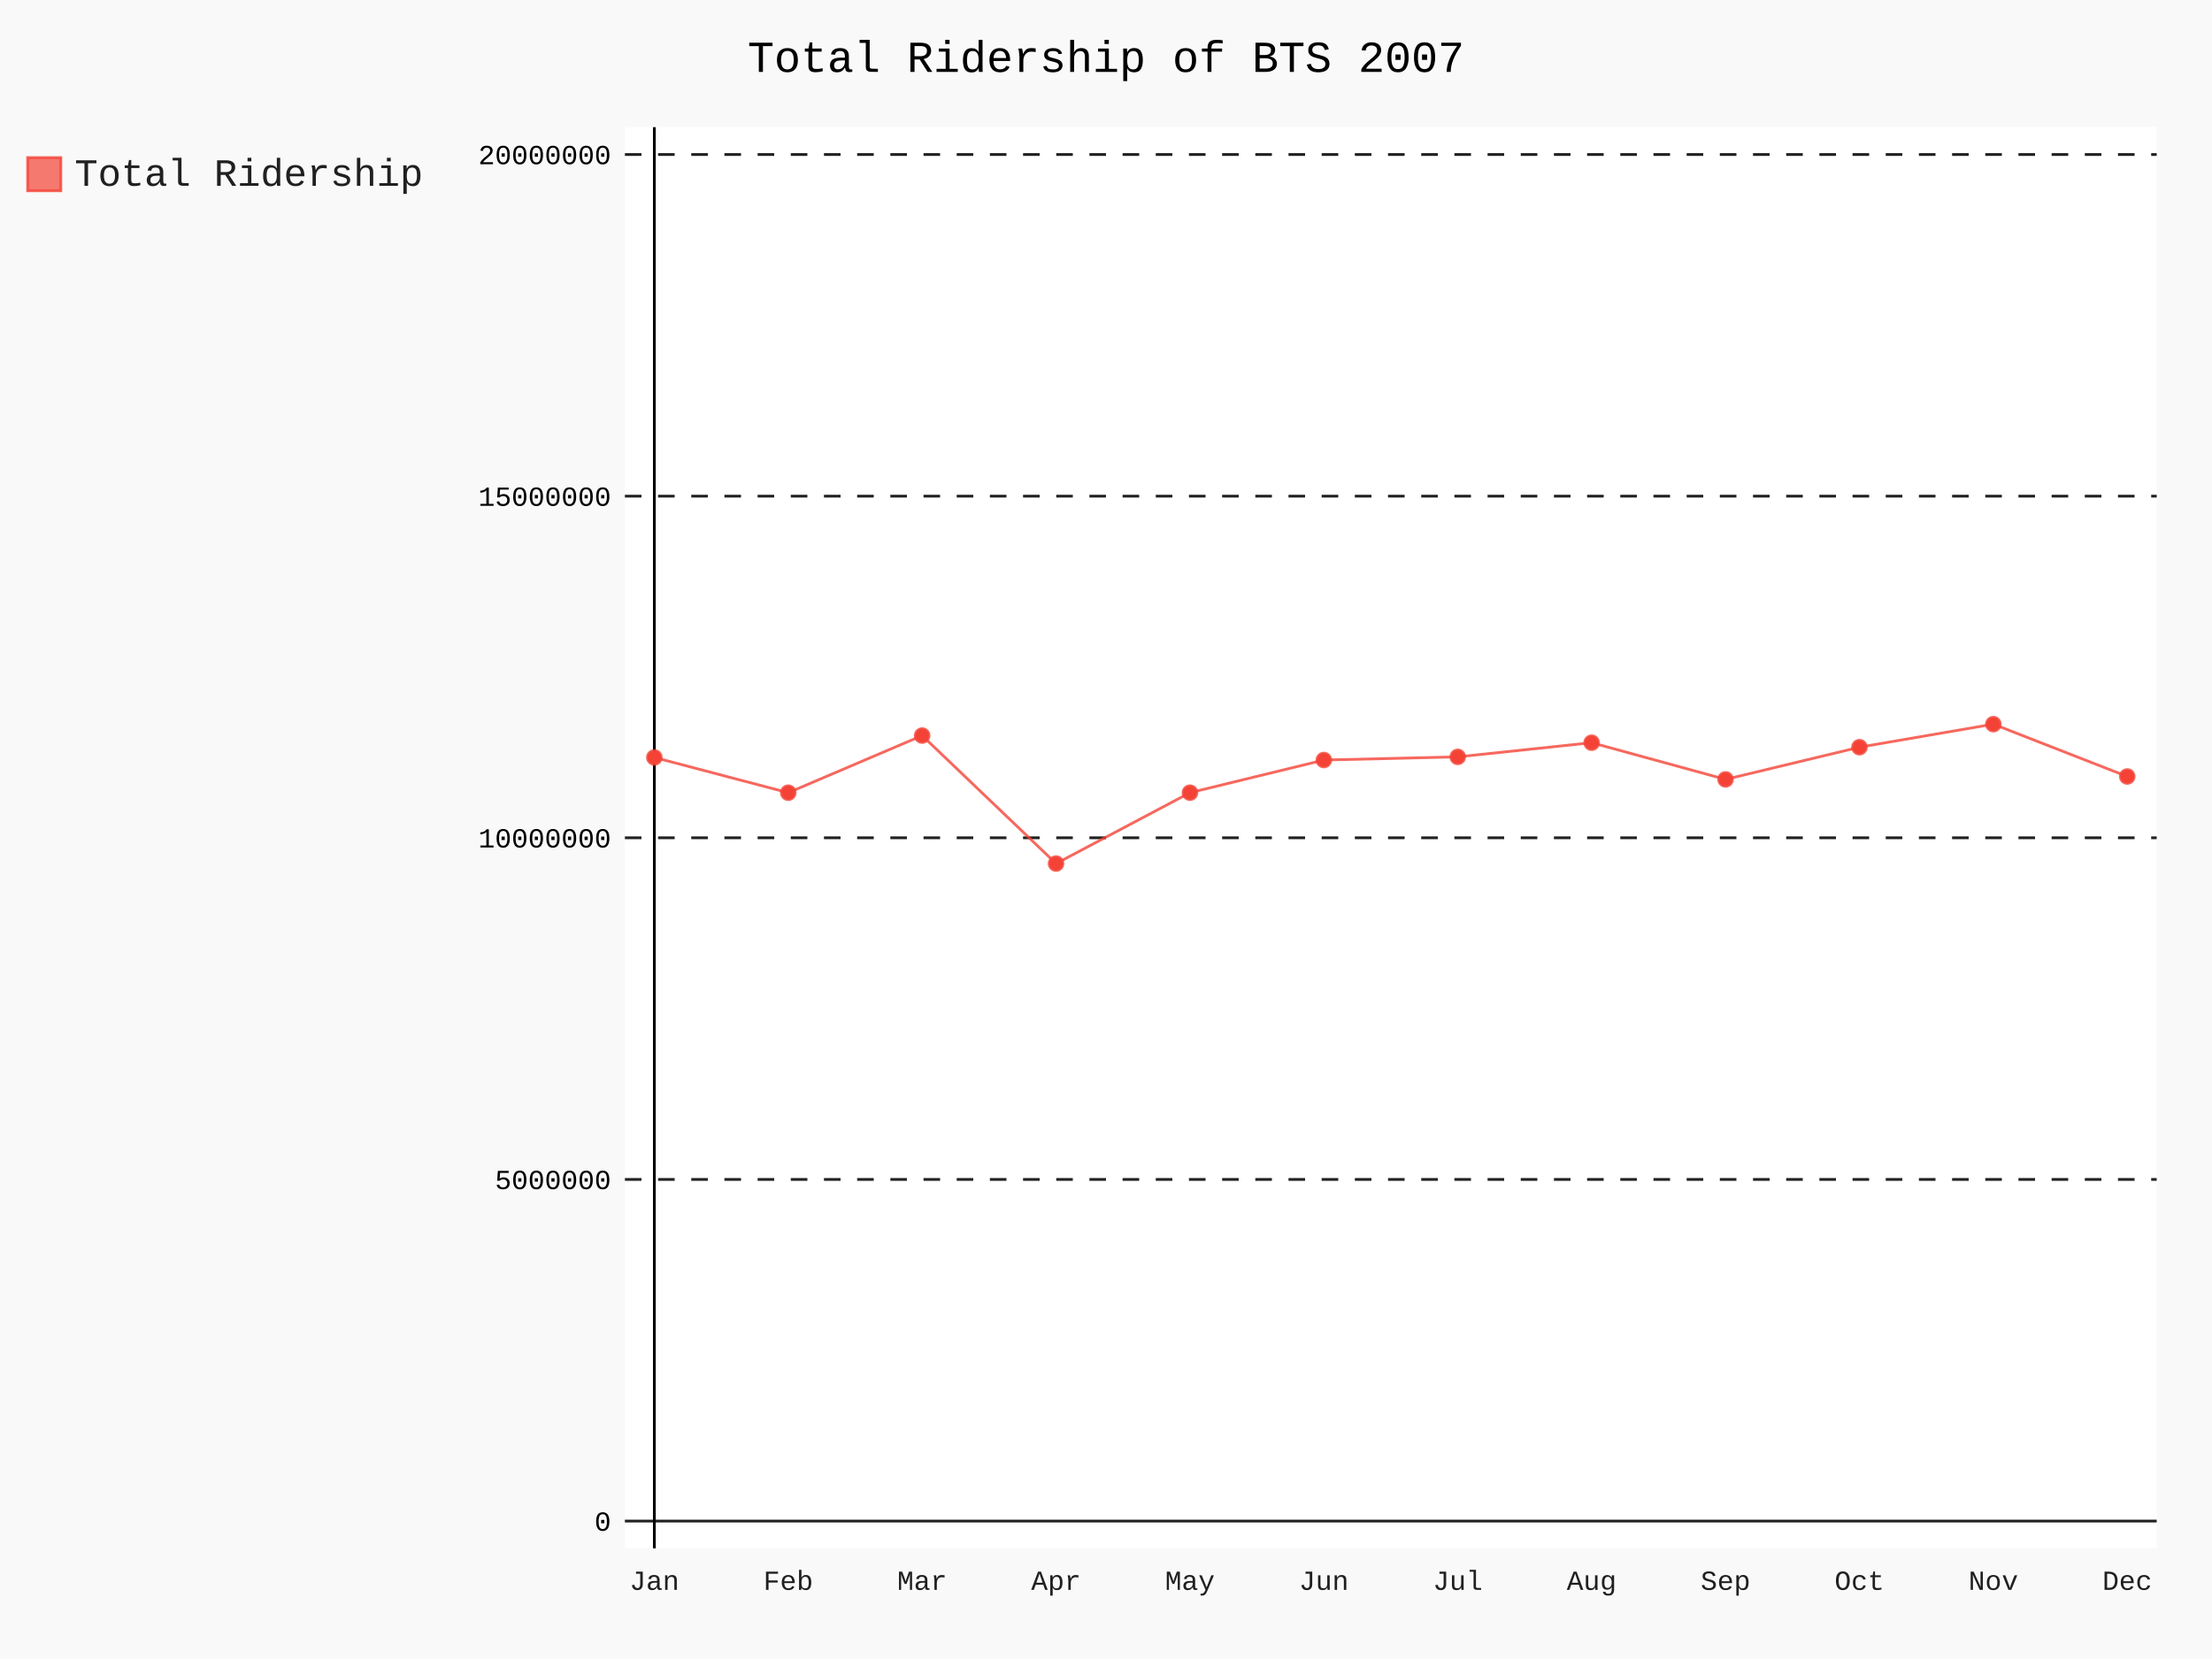
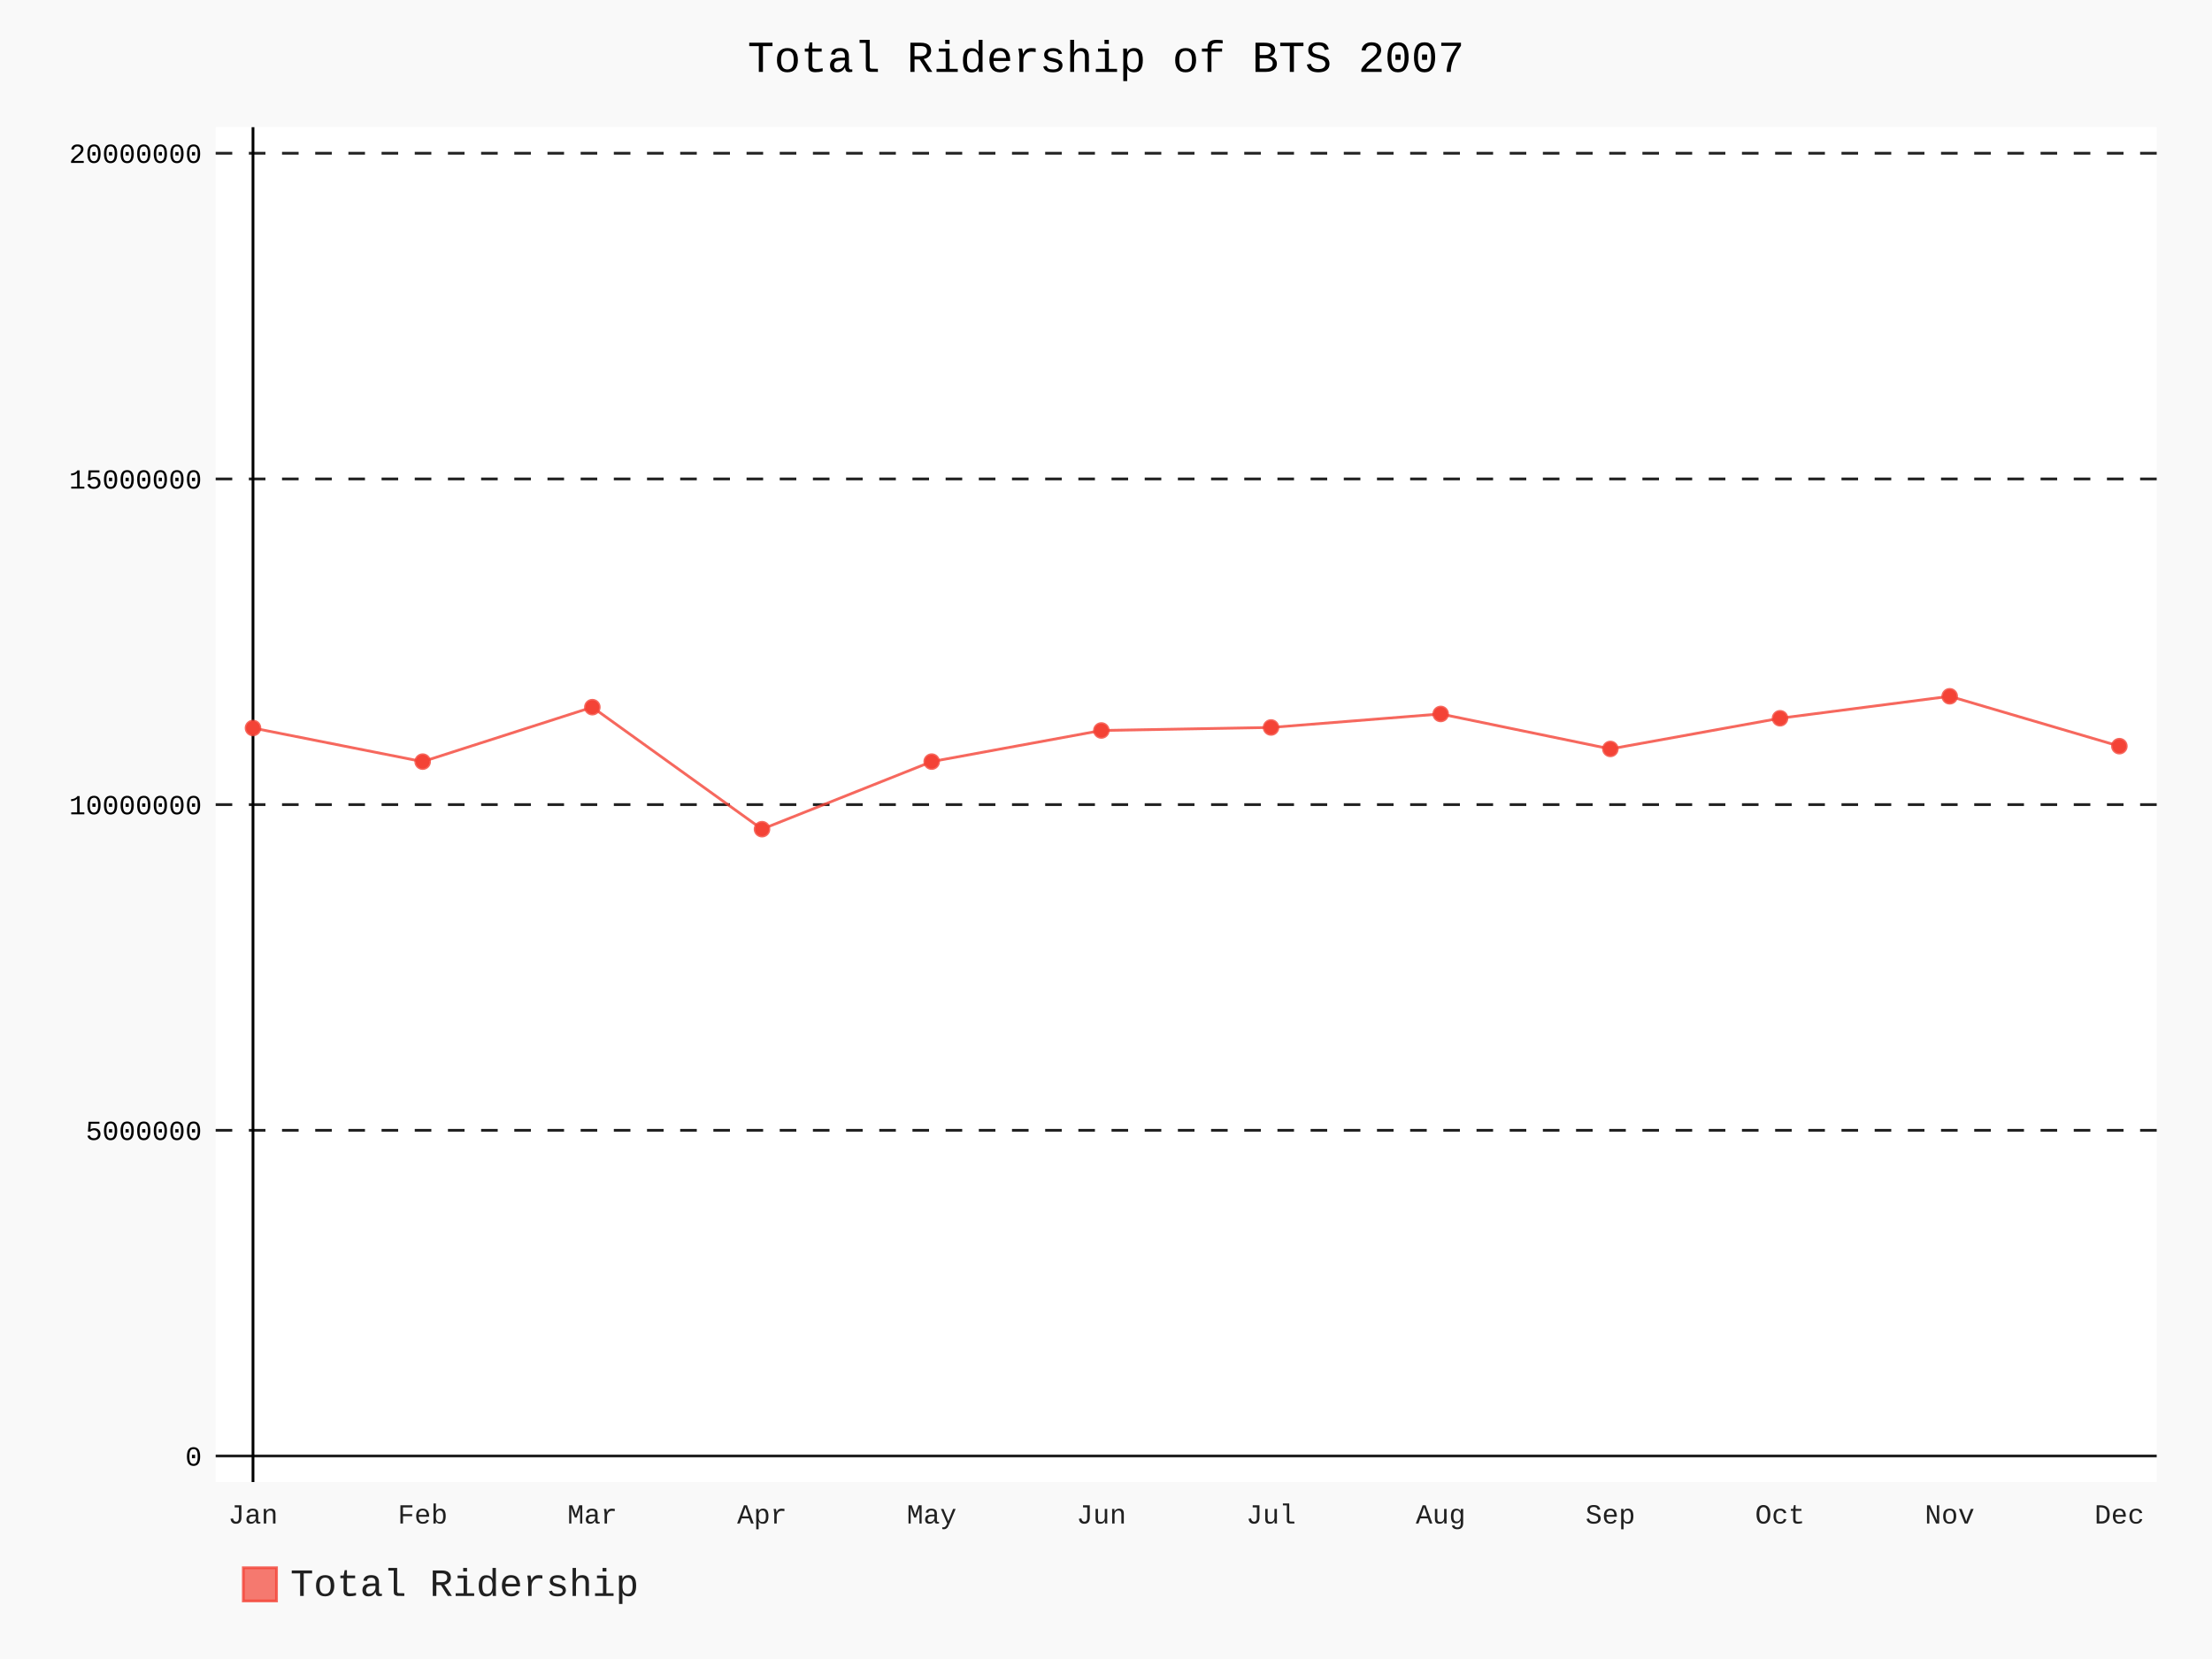
- <svg xmlns="http://www.w3.org/2000/svg" class="pygal-chart" id="chart-66b3ac5f-9f5a-4c77-8daf-e389e09608ec" viewBox="0 0 800 600">
+ <svg xmlns="http://www.w3.org/2000/svg" class="pygal-chart" id="chart-48bf9280-859a-4b88-b7b2-96f8d39198c8" viewBox="0 0 800 600">
  <defs>
-     <style type="text/css">#chart-66b3ac5f-9f5a-4c77-8daf-e389e09608ec{-webkit-user-select:none;-webkit-font-smoothing:antialiased;font-family:Consolas,"Liberation Mono",Menlo,Courier,monospace}#chart-66b3ac5f-9f5a-4c77-8daf-e389e09608ec .title{font-family:Consolas,"Liberation Mono",Menlo,Courier,monospace;font-size:16px}#chart-66b3ac5f-9f5a-4c77-8daf-e389e09608ec .legends .legend text{font-family:Consolas,"Liberation Mono",Menlo,Courier,monospace;font-size:14px}#chart-66b3ac5f-9f5a-4c77-8daf-e389e09608ec .axis text{font-family:Consolas,"Liberation Mono",Menlo,Courier,monospace;font-size:10px}#chart-66b3ac5f-9f5a-4c77-8daf-e389e09608ec .axis text.major{font-family:Consolas,"Liberation Mono",Menlo,Courier,monospace;font-size:10px}#chart-66b3ac5f-9f5a-4c77-8daf-e389e09608ec .text-overlay text.value{font-family:Consolas,"Liberation Mono",Menlo,Courier,monospace;font-size:16px}#chart-66b3ac5f-9f5a-4c77-8daf-e389e09608ec .text-overlay text.label{font-family:Consolas,"Liberation Mono",Menlo,Courier,monospace;font-size:10px}#chart-66b3ac5f-9f5a-4c77-8daf-e389e09608ec .tooltip{font-family:Consolas,"Liberation Mono",Menlo,Courier,monospace;font-size:14px}#chart-66b3ac5f-9f5a-4c77-8daf-e389e09608ec text.no_data{font-family:Consolas,"Liberation Mono",Menlo,Courier,monospace;font-size:64px}
- #chart-66b3ac5f-9f5a-4c77-8daf-e389e09608ec{background-color:rgba(249,249,249,1)}#chart-66b3ac5f-9f5a-4c77-8daf-e389e09608ec path,#chart-66b3ac5f-9f5a-4c77-8daf-e389e09608ec line,#chart-66b3ac5f-9f5a-4c77-8daf-e389e09608ec rect,#chart-66b3ac5f-9f5a-4c77-8daf-e389e09608ec circle{-webkit-transition:150ms;-moz-transition:150ms;transition:150ms}#chart-66b3ac5f-9f5a-4c77-8daf-e389e09608ec .graph &gt; .background{fill:rgba(249,249,249,1)}#chart-66b3ac5f-9f5a-4c77-8daf-e389e09608ec .plot &gt; .background{fill:rgba(255,255,255,1)}#chart-66b3ac5f-9f5a-4c77-8daf-e389e09608ec .graph{fill:rgba(0,0,0,.87)}#chart-66b3ac5f-9f5a-4c77-8daf-e389e09608ec text.no_data{fill:rgba(0,0,0,1)}#chart-66b3ac5f-9f5a-4c77-8daf-e389e09608ec .title{fill:rgba(0,0,0,1)}#chart-66b3ac5f-9f5a-4c77-8daf-e389e09608ec .legends .legend text{fill:rgba(0,0,0,.87)}#chart-66b3ac5f-9f5a-4c77-8daf-e389e09608ec .legends .legend:hover text{fill:rgba(0,0,0,1)}#chart-66b3ac5f-9f5a-4c77-8daf-e389e09608ec .axis .line{stroke:rgba(0,0,0,1)}#chart-66b3ac5f-9f5a-4c77-8daf-e389e09608ec .axis .guide.line{stroke:rgba(0,0,0,.54)}#chart-66b3ac5f-9f5a-4c77-8daf-e389e09608ec .axis .major.line{stroke:rgba(0,0,0,.87)}#chart-66b3ac5f-9f5a-4c77-8daf-e389e09608ec .axis text.major{fill:rgba(0,0,0,1)}#chart-66b3ac5f-9f5a-4c77-8daf-e389e09608ec .axis.y .guides:hover .guide.line,#chart-66b3ac5f-9f5a-4c77-8daf-e389e09608ec .line-graph .axis.x .guides:hover .guide.line,#chart-66b3ac5f-9f5a-4c77-8daf-e389e09608ec .stackedline-graph .axis.x .guides:hover .guide.line,#chart-66b3ac5f-9f5a-4c77-8daf-e389e09608ec .xy-graph .axis.x .guides:hover .guide.line{stroke:rgba(0,0,0,1)}#chart-66b3ac5f-9f5a-4c77-8daf-e389e09608ec .axis .guides:hover text{fill:rgba(0,0,0,1)}#chart-66b3ac5f-9f5a-4c77-8daf-e389e09608ec .reactive{fill-opacity:.7;stroke-opacity:.8}#chart-66b3ac5f-9f5a-4c77-8daf-e389e09608ec .ci{stroke:rgba(0,0,0,.87)}#chart-66b3ac5f-9f5a-4c77-8daf-e389e09608ec .reactive.active,#chart-66b3ac5f-9f5a-4c77-8daf-e389e09608ec .active .reactive{fill-opacity:.8;stroke-opacity:.9;stroke-width:4}#chart-66b3ac5f-9f5a-4c77-8daf-e389e09608ec .ci .reactive.active{stroke-width:1.5}#chart-66b3ac5f-9f5a-4c77-8daf-e389e09608ec .series text{fill:rgba(0,0,0,1)}#chart-66b3ac5f-9f5a-4c77-8daf-e389e09608ec .tooltip rect{fill:rgba(255,255,255,1);stroke:rgba(0,0,0,1);-webkit-transition:opacity 150ms;-moz-transition:opacity 150ms;transition:opacity 150ms}#chart-66b3ac5f-9f5a-4c77-8daf-e389e09608ec .tooltip .label{fill:rgba(0,0,0,.87)}#chart-66b3ac5f-9f5a-4c77-8daf-e389e09608ec .tooltip .label{fill:rgba(0,0,0,.87)}#chart-66b3ac5f-9f5a-4c77-8daf-e389e09608ec .tooltip .legend{font-size:.8em;fill:rgba(0,0,0,.54)}#chart-66b3ac5f-9f5a-4c77-8daf-e389e09608ec .tooltip .x_label{font-size:.6em;fill:rgba(0,0,0,1)}#chart-66b3ac5f-9f5a-4c77-8daf-e389e09608ec .tooltip .xlink{font-size:.5em;text-decoration:underline}#chart-66b3ac5f-9f5a-4c77-8daf-e389e09608ec .tooltip .value{font-size:1.5em}#chart-66b3ac5f-9f5a-4c77-8daf-e389e09608ec .bound{font-size:.5em}#chart-66b3ac5f-9f5a-4c77-8daf-e389e09608ec .max-value{font-size:.75em;fill:rgba(0,0,0,.54)}#chart-66b3ac5f-9f5a-4c77-8daf-e389e09608ec .map-element{fill:rgba(255,255,255,1);stroke:rgba(0,0,0,.54) !important}#chart-66b3ac5f-9f5a-4c77-8daf-e389e09608ec .map-element .reactive{fill-opacity:inherit;stroke-opacity:inherit}#chart-66b3ac5f-9f5a-4c77-8daf-e389e09608ec .color-0,#chart-66b3ac5f-9f5a-4c77-8daf-e389e09608ec .color-0 a:visited{stroke:#F44336;fill:#F44336}#chart-66b3ac5f-9f5a-4c77-8daf-e389e09608ec .text-overlay .color-0 text{fill:black}
- #chart-66b3ac5f-9f5a-4c77-8daf-e389e09608ec text.no_data{text-anchor:middle}#chart-66b3ac5f-9f5a-4c77-8daf-e389e09608ec .guide.line{fill:none}#chart-66b3ac5f-9f5a-4c77-8daf-e389e09608ec .centered{text-anchor:middle}#chart-66b3ac5f-9f5a-4c77-8daf-e389e09608ec .title{text-anchor:middle}#chart-66b3ac5f-9f5a-4c77-8daf-e389e09608ec .legends .legend text{fill-opacity:1}#chart-66b3ac5f-9f5a-4c77-8daf-e389e09608ec .axis.x text{text-anchor:middle}#chart-66b3ac5f-9f5a-4c77-8daf-e389e09608ec .axis.x:not(.web) text[transform]{text-anchor:start}#chart-66b3ac5f-9f5a-4c77-8daf-e389e09608ec .axis.x:not(.web) text[transform].backwards{text-anchor:end}#chart-66b3ac5f-9f5a-4c77-8daf-e389e09608ec .axis.y text{text-anchor:end}#chart-66b3ac5f-9f5a-4c77-8daf-e389e09608ec .axis.y text[transform].backwards{text-anchor:start}#chart-66b3ac5f-9f5a-4c77-8daf-e389e09608ec .axis.y2 text{text-anchor:start}#chart-66b3ac5f-9f5a-4c77-8daf-e389e09608ec .axis.y2 text[transform].backwards{text-anchor:end}#chart-66b3ac5f-9f5a-4c77-8daf-e389e09608ec .axis .guide.line{stroke-dasharray:4,4}#chart-66b3ac5f-9f5a-4c77-8daf-e389e09608ec .axis .major.guide.line{stroke-dasharray:6,6}#chart-66b3ac5f-9f5a-4c77-8daf-e389e09608ec .horizontal .axis.y .guide.line,#chart-66b3ac5f-9f5a-4c77-8daf-e389e09608ec .horizontal .axis.y2 .guide.line,#chart-66b3ac5f-9f5a-4c77-8daf-e389e09608ec .vertical .axis.x .guide.line{opacity:0}#chart-66b3ac5f-9f5a-4c77-8daf-e389e09608ec .horizontal .axis.always_show .guide.line,#chart-66b3ac5f-9f5a-4c77-8daf-e389e09608ec .vertical .axis.always_show .guide.line{opacity:1 !important}#chart-66b3ac5f-9f5a-4c77-8daf-e389e09608ec .axis.y .guides:hover .guide.line,#chart-66b3ac5f-9f5a-4c77-8daf-e389e09608ec .axis.y2 .guides:hover .guide.line,#chart-66b3ac5f-9f5a-4c77-8daf-e389e09608ec .axis.x .guides:hover .guide.line{opacity:1}#chart-66b3ac5f-9f5a-4c77-8daf-e389e09608ec .axis .guides:hover text{opacity:1}#chart-66b3ac5f-9f5a-4c77-8daf-e389e09608ec .nofill{fill:none}#chart-66b3ac5f-9f5a-4c77-8daf-e389e09608ec .subtle-fill{fill-opacity:.2}#chart-66b3ac5f-9f5a-4c77-8daf-e389e09608ec .dot{stroke-width:1px;fill-opacity:1}#chart-66b3ac5f-9f5a-4c77-8daf-e389e09608ec .dot.active{stroke-width:5px}#chart-66b3ac5f-9f5a-4c77-8daf-e389e09608ec .dot.negative{fill:transparent}#chart-66b3ac5f-9f5a-4c77-8daf-e389e09608ec text,#chart-66b3ac5f-9f5a-4c77-8daf-e389e09608ec tspan{stroke:none !important}#chart-66b3ac5f-9f5a-4c77-8daf-e389e09608ec .series text.active{opacity:1}#chart-66b3ac5f-9f5a-4c77-8daf-e389e09608ec .tooltip rect{fill-opacity:.95;stroke-width:.5}#chart-66b3ac5f-9f5a-4c77-8daf-e389e09608ec .tooltip text{fill-opacity:1}#chart-66b3ac5f-9f5a-4c77-8daf-e389e09608ec .showable{visibility:hidden}#chart-66b3ac5f-9f5a-4c77-8daf-e389e09608ec .showable.shown{visibility:visible}#chart-66b3ac5f-9f5a-4c77-8daf-e389e09608ec .gauge-background{fill:rgba(229,229,229,1);stroke:none}#chart-66b3ac5f-9f5a-4c77-8daf-e389e09608ec .bg-lines{stroke:rgba(249,249,249,1);stroke-width:2px}</style>
+     <style type="text/css">#chart-48bf9280-859a-4b88-b7b2-96f8d39198c8{-webkit-user-select:none;-webkit-font-smoothing:antialiased;font-family:Consolas,"Liberation Mono",Menlo,Courier,monospace}#chart-48bf9280-859a-4b88-b7b2-96f8d39198c8 .title{font-family:Consolas,"Liberation Mono",Menlo,Courier,monospace;font-size:16px}#chart-48bf9280-859a-4b88-b7b2-96f8d39198c8 .legends .legend text{font-family:Consolas,"Liberation Mono",Menlo,Courier,monospace;font-size:14px}#chart-48bf9280-859a-4b88-b7b2-96f8d39198c8 .axis text{font-family:Consolas,"Liberation Mono",Menlo,Courier,monospace;font-size:10px}#chart-48bf9280-859a-4b88-b7b2-96f8d39198c8 .axis text.major{font-family:Consolas,"Liberation Mono",Menlo,Courier,monospace;font-size:10px}#chart-48bf9280-859a-4b88-b7b2-96f8d39198c8 .text-overlay text.value{font-family:Consolas,"Liberation Mono",Menlo,Courier,monospace;font-size:16px}#chart-48bf9280-859a-4b88-b7b2-96f8d39198c8 .text-overlay text.label{font-family:Consolas,"Liberation Mono",Menlo,Courier,monospace;font-size:10px}#chart-48bf9280-859a-4b88-b7b2-96f8d39198c8 .tooltip{font-family:Consolas,"Liberation Mono",Menlo,Courier,monospace;font-size:14px}#chart-48bf9280-859a-4b88-b7b2-96f8d39198c8 text.no_data{font-family:Consolas,"Liberation Mono",Menlo,Courier,monospace;font-size:64px}
+ #chart-48bf9280-859a-4b88-b7b2-96f8d39198c8{background-color:rgba(249,249,249,1)}#chart-48bf9280-859a-4b88-b7b2-96f8d39198c8 path,#chart-48bf9280-859a-4b88-b7b2-96f8d39198c8 line,#chart-48bf9280-859a-4b88-b7b2-96f8d39198c8 rect,#chart-48bf9280-859a-4b88-b7b2-96f8d39198c8 circle{-webkit-transition:150ms;-moz-transition:150ms;transition:150ms}#chart-48bf9280-859a-4b88-b7b2-96f8d39198c8 .graph &gt; .background{fill:rgba(249,249,249,1)}#chart-48bf9280-859a-4b88-b7b2-96f8d39198c8 .plot &gt; .background{fill:rgba(255,255,255,1)}#chart-48bf9280-859a-4b88-b7b2-96f8d39198c8 .graph{fill:rgba(0,0,0,.87)}#chart-48bf9280-859a-4b88-b7b2-96f8d39198c8 text.no_data{fill:rgba(0,0,0,1)}#chart-48bf9280-859a-4b88-b7b2-96f8d39198c8 .title{fill:rgba(0,0,0,1)}#chart-48bf9280-859a-4b88-b7b2-96f8d39198c8 .legends .legend text{fill:rgba(0,0,0,.87)}#chart-48bf9280-859a-4b88-b7b2-96f8d39198c8 .legends .legend:hover text{fill:rgba(0,0,0,1)}#chart-48bf9280-859a-4b88-b7b2-96f8d39198c8 .axis .line{stroke:rgba(0,0,0,1)}#chart-48bf9280-859a-4b88-b7b2-96f8d39198c8 .axis .guide.line{stroke:rgba(0,0,0,.54)}#chart-48bf9280-859a-4b88-b7b2-96f8d39198c8 .axis .major.line{stroke:rgba(0,0,0,.87)}#chart-48bf9280-859a-4b88-b7b2-96f8d39198c8 .axis text.major{fill:rgba(0,0,0,1)}#chart-48bf9280-859a-4b88-b7b2-96f8d39198c8 .axis.y .guides:hover .guide.line,#chart-48bf9280-859a-4b88-b7b2-96f8d39198c8 .line-graph .axis.x .guides:hover .guide.line,#chart-48bf9280-859a-4b88-b7b2-96f8d39198c8 .stackedline-graph .axis.x .guides:hover .guide.line,#chart-48bf9280-859a-4b88-b7b2-96f8d39198c8 .xy-graph .axis.x .guides:hover .guide.line{stroke:rgba(0,0,0,1)}#chart-48bf9280-859a-4b88-b7b2-96f8d39198c8 .axis .guides:hover text{fill:rgba(0,0,0,1)}#chart-48bf9280-859a-4b88-b7b2-96f8d39198c8 .reactive{fill-opacity:.7;stroke-opacity:.8}#chart-48bf9280-859a-4b88-b7b2-96f8d39198c8 .ci{stroke:rgba(0,0,0,.87)}#chart-48bf9280-859a-4b88-b7b2-96f8d39198c8 .reactive.active,#chart-48bf9280-859a-4b88-b7b2-96f8d39198c8 .active .reactive{fill-opacity:.8;stroke-opacity:.9;stroke-width:4}#chart-48bf9280-859a-4b88-b7b2-96f8d39198c8 .ci .reactive.active{stroke-width:1.5}#chart-48bf9280-859a-4b88-b7b2-96f8d39198c8 .series text{fill:rgba(0,0,0,1)}#chart-48bf9280-859a-4b88-b7b2-96f8d39198c8 .tooltip rect{fill:rgba(255,255,255,1);stroke:rgba(0,0,0,1);-webkit-transition:opacity 150ms;-moz-transition:opacity 150ms;transition:opacity 150ms}#chart-48bf9280-859a-4b88-b7b2-96f8d39198c8 .tooltip .label{fill:rgba(0,0,0,.87)}#chart-48bf9280-859a-4b88-b7b2-96f8d39198c8 .tooltip .label{fill:rgba(0,0,0,.87)}#chart-48bf9280-859a-4b88-b7b2-96f8d39198c8 .tooltip .legend{font-size:.8em;fill:rgba(0,0,0,.54)}#chart-48bf9280-859a-4b88-b7b2-96f8d39198c8 .tooltip .x_label{font-size:.6em;fill:rgba(0,0,0,1)}#chart-48bf9280-859a-4b88-b7b2-96f8d39198c8 .tooltip .xlink{font-size:.5em;text-decoration:underline}#chart-48bf9280-859a-4b88-b7b2-96f8d39198c8 .tooltip .value{font-size:1.5em}#chart-48bf9280-859a-4b88-b7b2-96f8d39198c8 .bound{font-size:.5em}#chart-48bf9280-859a-4b88-b7b2-96f8d39198c8 .max-value{font-size:.75em;fill:rgba(0,0,0,.54)}#chart-48bf9280-859a-4b88-b7b2-96f8d39198c8 .map-element{fill:rgba(255,255,255,1);stroke:rgba(0,0,0,.54) !important}#chart-48bf9280-859a-4b88-b7b2-96f8d39198c8 .map-element .reactive{fill-opacity:inherit;stroke-opacity:inherit}#chart-48bf9280-859a-4b88-b7b2-96f8d39198c8 .color-0,#chart-48bf9280-859a-4b88-b7b2-96f8d39198c8 .color-0 a:visited{stroke:#F44336;fill:#F44336}#chart-48bf9280-859a-4b88-b7b2-96f8d39198c8 .text-overlay .color-0 text{fill:black}
+ #chart-48bf9280-859a-4b88-b7b2-96f8d39198c8 text.no_data{text-anchor:middle}#chart-48bf9280-859a-4b88-b7b2-96f8d39198c8 .guide.line{fill:none}#chart-48bf9280-859a-4b88-b7b2-96f8d39198c8 .centered{text-anchor:middle}#chart-48bf9280-859a-4b88-b7b2-96f8d39198c8 .title{text-anchor:middle}#chart-48bf9280-859a-4b88-b7b2-96f8d39198c8 .legends .legend text{fill-opacity:1}#chart-48bf9280-859a-4b88-b7b2-96f8d39198c8 .axis.x text{text-anchor:middle}#chart-48bf9280-859a-4b88-b7b2-96f8d39198c8 .axis.x:not(.web) text[transform]{text-anchor:start}#chart-48bf9280-859a-4b88-b7b2-96f8d39198c8 .axis.x:not(.web) text[transform].backwards{text-anchor:end}#chart-48bf9280-859a-4b88-b7b2-96f8d39198c8 .axis.y text{text-anchor:end}#chart-48bf9280-859a-4b88-b7b2-96f8d39198c8 .axis.y text[transform].backwards{text-anchor:start}#chart-48bf9280-859a-4b88-b7b2-96f8d39198c8 .axis.y2 text{text-anchor:start}#chart-48bf9280-859a-4b88-b7b2-96f8d39198c8 .axis.y2 text[transform].backwards{text-anchor:end}#chart-48bf9280-859a-4b88-b7b2-96f8d39198c8 .axis .guide.line{stroke-dasharray:4,4}#chart-48bf9280-859a-4b88-b7b2-96f8d39198c8 .axis .major.guide.line{stroke-dasharray:6,6}#chart-48bf9280-859a-4b88-b7b2-96f8d39198c8 .horizontal .axis.y .guide.line,#chart-48bf9280-859a-4b88-b7b2-96f8d39198c8 .horizontal .axis.y2 .guide.line,#chart-48bf9280-859a-4b88-b7b2-96f8d39198c8 .vertical .axis.x .guide.line{opacity:0}#chart-48bf9280-859a-4b88-b7b2-96f8d39198c8 .horizontal .axis.always_show .guide.line,#chart-48bf9280-859a-4b88-b7b2-96f8d39198c8 .vertical .axis.always_show .guide.line{opacity:1 !important}#chart-48bf9280-859a-4b88-b7b2-96f8d39198c8 .axis.y .guides:hover .guide.line,#chart-48bf9280-859a-4b88-b7b2-96f8d39198c8 .axis.y2 .guides:hover .guide.line,#chart-48bf9280-859a-4b88-b7b2-96f8d39198c8 .axis.x .guides:hover .guide.line{opacity:1}#chart-48bf9280-859a-4b88-b7b2-96f8d39198c8 .axis .guides:hover text{opacity:1}#chart-48bf9280-859a-4b88-b7b2-96f8d39198c8 .nofill{fill:none}#chart-48bf9280-859a-4b88-b7b2-96f8d39198c8 .subtle-fill{fill-opacity:.2}#chart-48bf9280-859a-4b88-b7b2-96f8d39198c8 .dot{stroke-width:1px;fill-opacity:1}#chart-48bf9280-859a-4b88-b7b2-96f8d39198c8 .dot.active{stroke-width:5px}#chart-48bf9280-859a-4b88-b7b2-96f8d39198c8 .dot.negative{fill:transparent}#chart-48bf9280-859a-4b88-b7b2-96f8d39198c8 text,#chart-48bf9280-859a-4b88-b7b2-96f8d39198c8 tspan{stroke:none !important}#chart-48bf9280-859a-4b88-b7b2-96f8d39198c8 .series text.active{opacity:1}#chart-48bf9280-859a-4b88-b7b2-96f8d39198c8 .tooltip rect{fill-opacity:.95;stroke-width:.5}#chart-48bf9280-859a-4b88-b7b2-96f8d39198c8 .tooltip text{fill-opacity:1}#chart-48bf9280-859a-4b88-b7b2-96f8d39198c8 .showable{visibility:hidden}#chart-48bf9280-859a-4b88-b7b2-96f8d39198c8 .showable.shown{visibility:visible}#chart-48bf9280-859a-4b88-b7b2-96f8d39198c8 .gauge-background{fill:rgba(229,229,229,1);stroke:none}#chart-48bf9280-859a-4b88-b7b2-96f8d39198c8 .bg-lines{stroke:rgba(249,249,249,1);stroke-width:2px}</style>
  </defs>
  <g class="graph line-graph vertical">
    <rect class="background" height="600" width="800" x="0" y="0" />
-     <g class="plot" transform="translate(226, 46)">
-       <rect class="background" height="514" width="554.0" x="0" y="0" />
+     <g class="plot" transform="translate(78, 46)">
+       <rect class="background" height="490.0" width="702.0" x="0" y="0" />
      <g class="axis y always_show">
        <g class="guides">
-           <path class="axis major line" d="M0 504.115 h554" />
-           <text class="major" x="-5" y="507.615">0</text>
+           <path class="axis major line" d="M0 480.577 h702" />
+           <text class="major" x="-5" y="484.077">0</text>
        </g>
        <g class="guides">
-           <path class="major guide line" d="M0 380.558 h554" />
-           <text class="major" x="-5" y="384.058">5000000</text>
+           <path class="major guide line" d="M0 362.788 h702" />
+           <text class="major" x="-5" y="366.288">5000000</text>
        </g>
        <g class="guides">
-           <path class="major guide line" d="M0 257 h554" />
-           <text class="major" x="-5" y="260.5">10000000</text>
+           <path class="major guide line" d="M0 245 h702" />
+           <text class="major" x="-5" y="248.5">10000000</text>
        </g>
        <g class="guides">
-           <path class="major guide line" d="M0 133.442 h554" />
-           <text class="major" x="-5" y="136.942">15000000</text>
+           <path class="major guide line" d="M0 127.212 h702" />
+           <text class="major" x="-5" y="130.712">15000000</text>
        </g>
        <g class="guides">
-           <path class="major guide line" d="M0 9.885 h554" />
-           <text class="major" x="-5" y="13.385">20000000</text>
+           <path class="major guide line" d="M0 9.423 h702" />
+           <text class="major" x="-5" y="12.923">20000000</text>
        </g>
      </g>
      <g class="axis x">
        <g class="guides">
-           <path class="line" d="M10.654 0 v514" />
-           <text class="" x="10.654" y="529.0">Jan</text>
+           <path class="line" d="M13.5 0 v490" />
+           <text class="" x="13.5" y="505.0">Jan</text>
        </g>
        <g class="guides">
-           <path class="guide line" d="M59.08 0 v514" />
-           <text class="" x="59.08" y="529.0">Feb</text>
+           <path class="guide line" d="M74.864 0 v490" />
+           <text class="" x="74.864" y="505.0">Feb</text>
        </g>
        <g class="guides">
-           <path class="guide line" d="M107.507 0 v514" />
-           <text class="" x="107.507" y="529.0">Mar</text>
+           <path class="guide line" d="M136.227 0 v490" />
+           <text class="" x="136.227" y="505.0">Mar</text>
        </g>
        <g class="guides">
-           <path class="guide line" d="M155.934 0 v514" />
-           <text class="" x="155.934" y="529.0">Apr</text>
+           <path class="guide line" d="M197.591 0 v490" />
+           <text class="" x="197.591" y="505.0">Apr</text>
        </g>
        <g class="guides">
-           <path class="guide line" d="M204.36 0 v514" />
-           <text class="" x="204.36" y="529.0">May</text>
+           <path class="guide line" d="M258.955 0 v490" />
+           <text class="" x="258.955" y="505.0">May</text>
        </g>
        <g class="guides">
-           <path class="guide line" d="M252.787 0 v514" />
-           <text class="" x="252.787" y="529.0">Jun</text>
+           <path class="guide line" d="M320.318 0 v490" />
+           <text class="" x="320.318" y="505.0">Jun</text>
        </g>
        <g class="guides">
-           <path class="guide line" d="M301.213 0 v514" />
-           <text class="" x="301.213" y="529.0">Jul</text>
+           <path class="guide line" d="M381.682 0 v490" />
+           <text class="" x="381.682" y="505.0">Jul</text>
        </g>
        <g class="guides">
-           <path class="guide line" d="M349.64 0 v514" />
-           <text class="" x="349.64" y="529.0">Aug</text>
+           <path class="guide line" d="M443.045 0 v490" />
+           <text class="" x="443.045" y="505.0">Aug</text>
        </g>
        <g class="guides">
-           <path class="guide line" d="M398.066 0 v514" />
-           <text class="" x="398.066" y="529.0">Sep</text>
+           <path class="guide line" d="M504.409 0 v490" />
+           <text class="" x="504.409" y="505.0">Sep</text>
        </g>
        <g class="guides">
-           <path class="guide line" d="M446.493 0 v514" />
-           <text class="" x="446.493" y="529.0">Oct</text>
+           <path class="guide line" d="M565.773 0 v490" />
+           <text class="" x="565.773" y="505.0">Oct</text>
        </g>
        <g class="guides">
-           <path class="guide line" d="M494.92 0 v514" />
-           <text class="" x="494.92" y="529.0">Nov</text>
+           <path class="guide line" d="M627.136 0 v490" />
+           <text class="" x="627.136" y="505.0">Nov</text>
        </g>
        <g class="guides">
-           <path class="guide line" d="M543.346 0 v514" />
-           <text class="" x="543.346" y="529.0">Dec</text>
+           <path class="guide line" d="M688.5 0 v490" />
+           <text class="" x="688.5" y="505.0">Dec</text>
        </g>
      </g>
      <g class="series serie-0 color-0">
-         <path class="line reactive nofill" d="M10.654 227.941 L59.08 240.694 107.507 220.031 155.934 266.317 204.36 240.686 252.787 228.874 301.213 227.731 349.64 222.607 398.066 235.877 446.493 224.236 494.92 215.902 543.346 234.826" />
+         <path class="line reactive nofill" d="M13.5 217.298 L74.864 229.456 136.227 209.757 197.591 253.882 258.955 229.448 320.318 218.187 381.682 217.097 443.045 212.213 504.409 224.863 565.773 213.766 627.136 205.821 688.5 223.861" />
      </g>
    </g>
    <g class="titles">
      <text class="title plot_title" x="400.0" y="26">Total Ridership of BTS 2007</text>
    </g>
-     <g class="plot overlay" transform="translate(226, 46)">
+     <g class="plot overlay" transform="translate(78, 46)">
      <g class="series serie-0 color-0">
        <g class="dots">
-           <circle class="dot reactive tooltip-trigger" cx="10.654" cy="227.941" r="2.5" />
+           <circle class="dot reactive tooltip-trigger" cx="13.5" cy="217.298" r="2.5" />
        </g>
        <g class="dots">
-           <circle class="dot reactive tooltip-trigger" cx="59.08" cy="240.694" r="2.5" />
+           <circle class="dot reactive tooltip-trigger" cx="74.864" cy="229.456" r="2.5" />
        </g>
        <g class="dots">
-           <circle class="dot reactive tooltip-trigger" cx="107.507" cy="220.031" r="2.5" />
+           <circle class="dot reactive tooltip-trigger" cx="136.227" cy="209.757" r="2.5" />
        </g>
        <g class="dots">
-           <circle class="dot reactive tooltip-trigger" cx="155.934" cy="266.317" r="2.5" />
+           <circle class="dot reactive tooltip-trigger" cx="197.591" cy="253.882" r="2.5" />
        </g>
        <g class="dots">
-           <circle class="dot reactive tooltip-trigger" cx="204.36" cy="240.686" r="2.5" />
+           <circle class="dot reactive tooltip-trigger" cx="258.955" cy="229.448" r="2.5" />
        </g>
        <g class="dots">
-           <circle class="dot reactive tooltip-trigger" cx="252.787" cy="228.874" r="2.5" />
+           <circle class="dot reactive tooltip-trigger" cx="320.318" cy="218.187" r="2.5" />
        </g>
        <g class="dots">
-           <circle class="dot reactive tooltip-trigger" cx="301.213" cy="227.731" r="2.5" />
+           <circle class="dot reactive tooltip-trigger" cx="381.682" cy="217.097" r="2.5" />
        </g>
        <g class="dots">
-           <circle class="dot reactive tooltip-trigger" cx="349.64" cy="222.607" r="2.5" />
+           <circle class="dot reactive tooltip-trigger" cx="443.045" cy="212.213" r="2.5" />
        </g>
        <g class="dots">
-           <circle class="dot reactive tooltip-trigger" cx="398.066" cy="235.877" r="2.5" />
+           <circle class="dot reactive tooltip-trigger" cx="504.409" cy="224.863" r="2.5" />
        </g>
        <g class="dots">
-           <circle class="dot reactive tooltip-trigger" cx="446.493" cy="224.236" r="2.5" />
+           <circle class="dot reactive tooltip-trigger" cx="565.773" cy="213.766" r="2.5" />
        </g>
        <g class="dots">
-           <circle class="dot reactive tooltip-trigger" cx="494.92" cy="215.902" r="2.5" />
+           <circle class="dot reactive tooltip-trigger" cx="627.136" cy="205.821" r="2.5" />
        </g>
        <g class="dots">
-           <circle class="dot reactive tooltip-trigger" cx="543.346" cy="234.826" r="2.5" />
+           <circle class="dot reactive tooltip-trigger" cx="688.5" cy="223.861" r="2.5" />
        </g>
      </g>
    </g>
-     <g class="plot text-overlay" transform="translate(226, 46)">
+     <g class="plot text-overlay" transform="translate(78, 46)">
      <g class="series serie-0 color-0" />
    </g>
-     <g class="plot tooltip-overlay" transform="translate(226, 46)">
+     <g class="plot tooltip-overlay" transform="translate(78, 46)">
      <g class="tooltip" style="opacity: 0" transform="translate(0 0)">
        <rect class="tooltip-box" height="0" rx="0" ry="0" width="0" />
        <g class="text" />
      </g>
    </g>
-     <g class="legends" transform="translate(10, 56)">
+     <g class="legends" transform="translate(88, 566)">
      <g class="legend reactive activate-serie" id="activate-serie-0">
        <rect class="color-0 reactive" height="12" width="12" x="0.0" y="1.0" />
        <text x="17.0" y="11.2">Total Ridership</text>
      </g>
    </g>
-     <g class="legends" transform="translate(790, 56)" />
  </g>
</svg>
